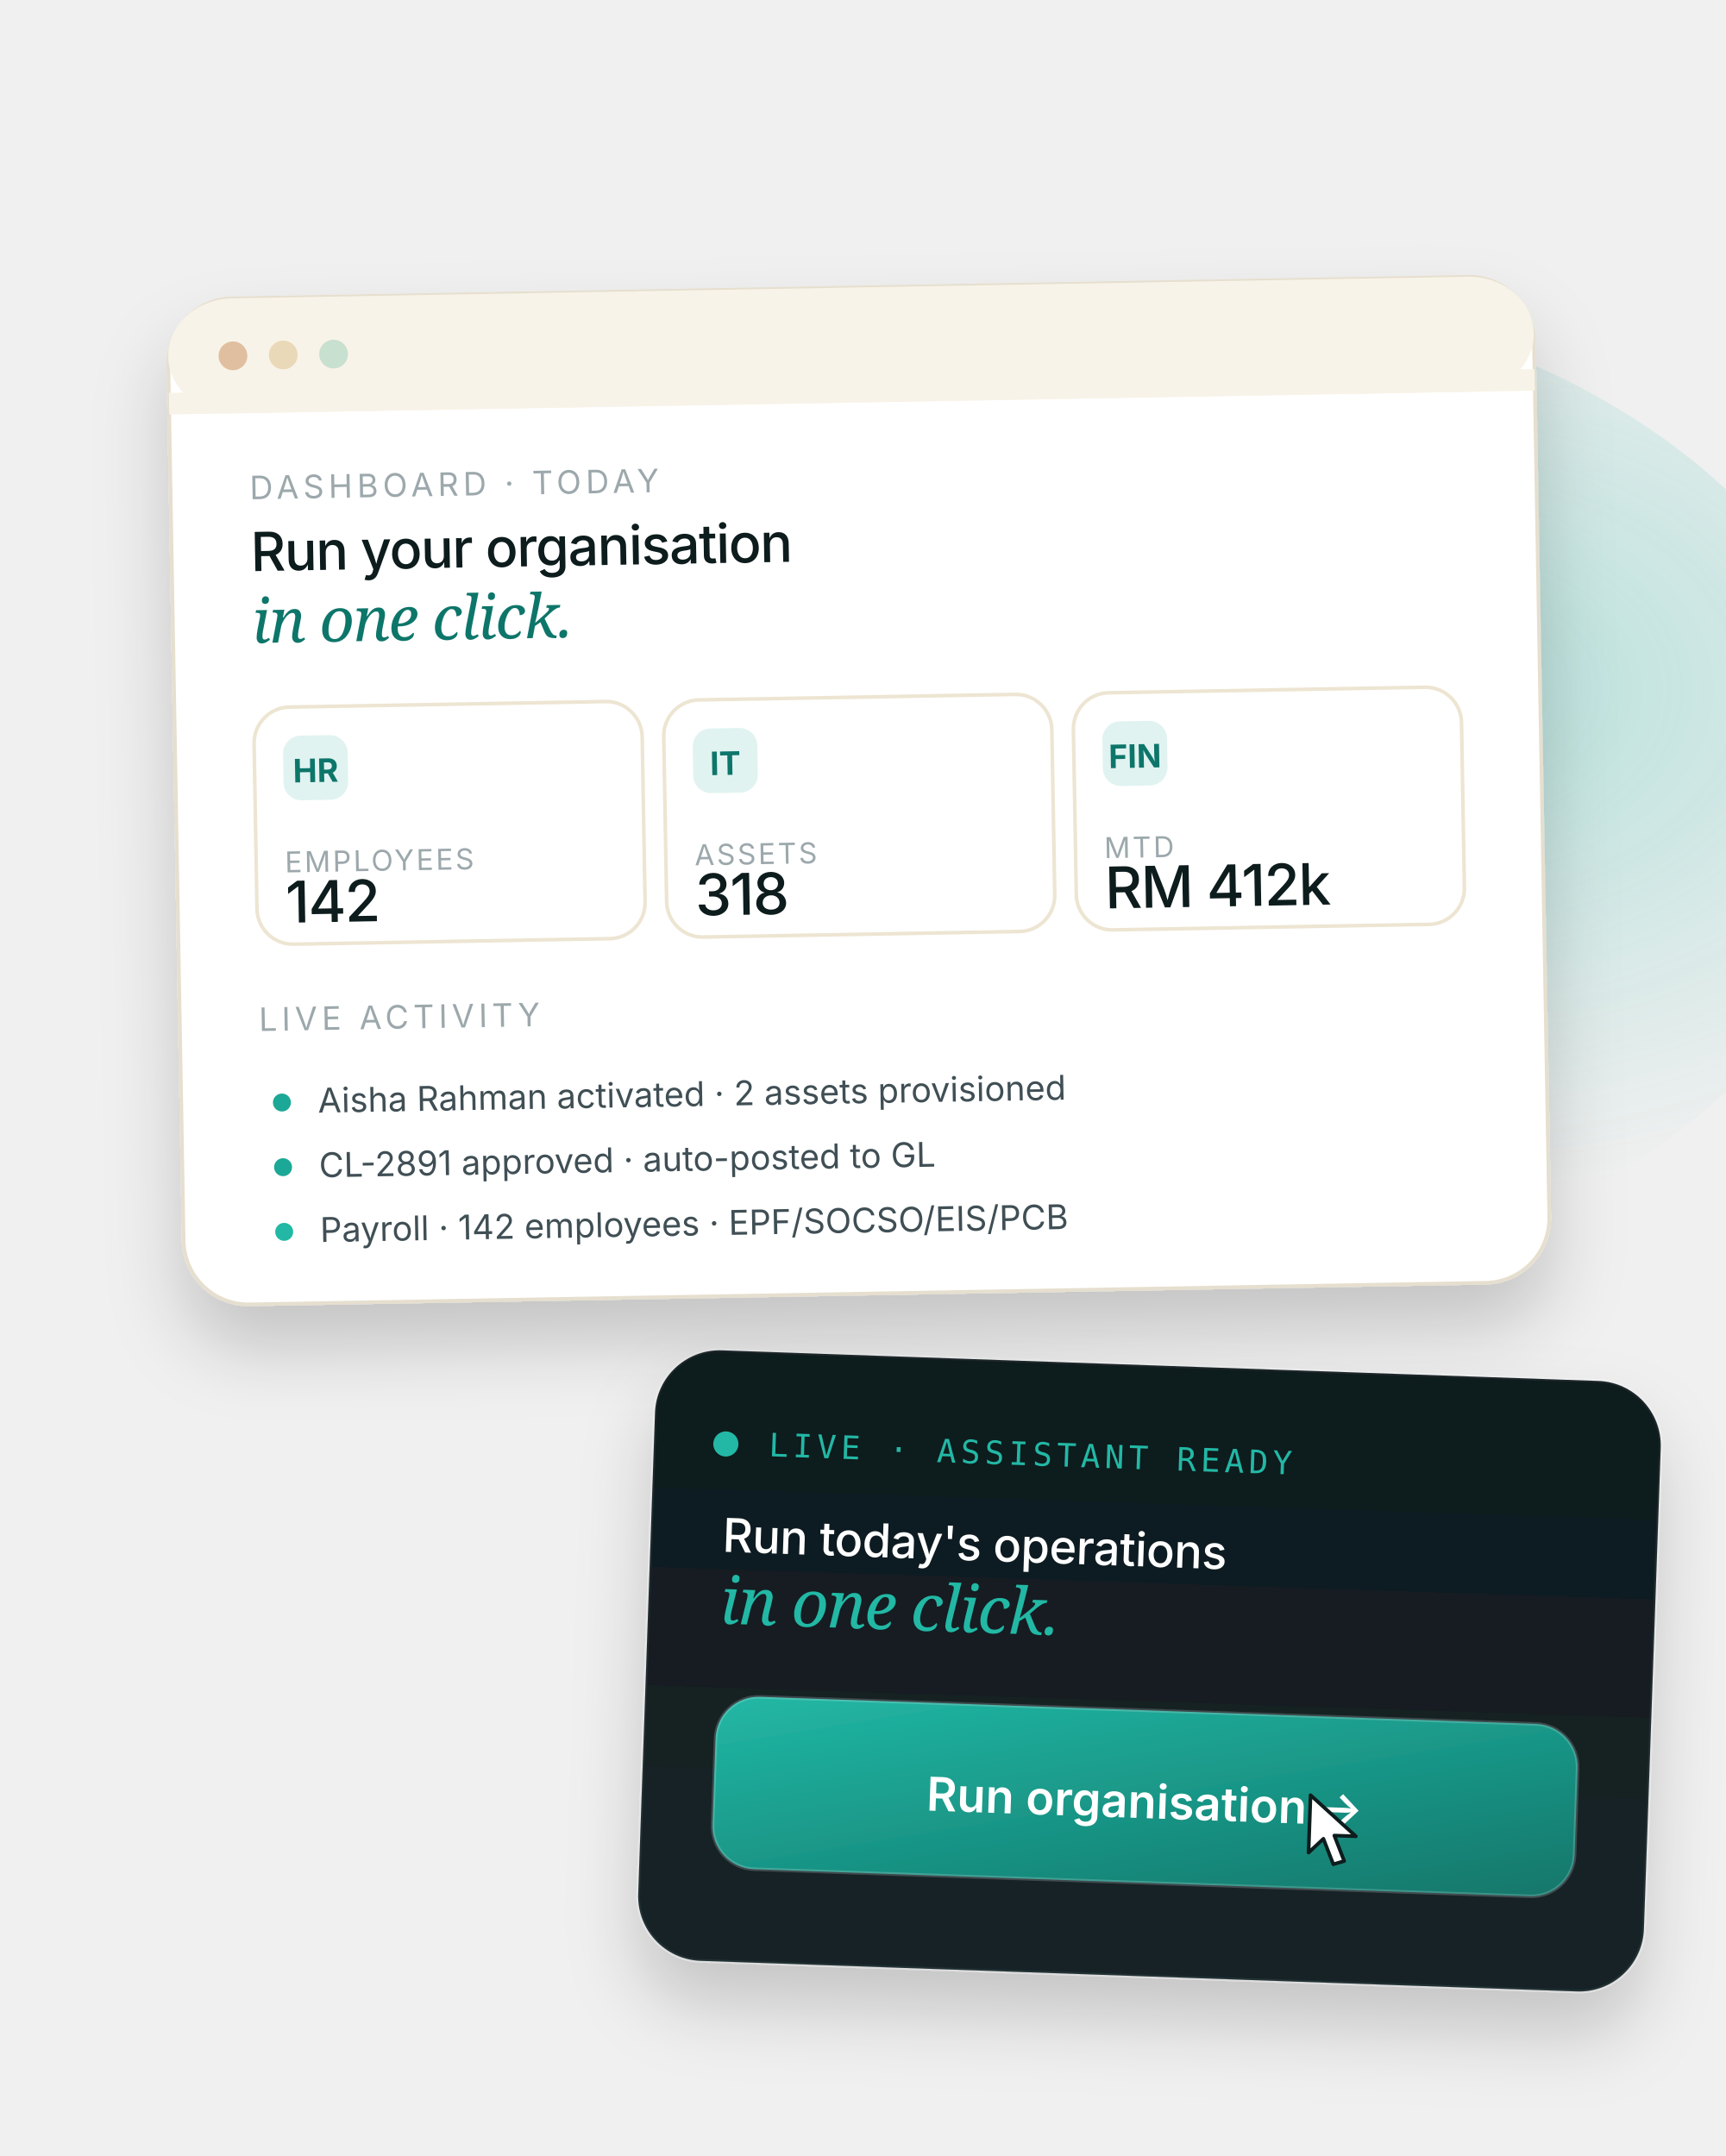
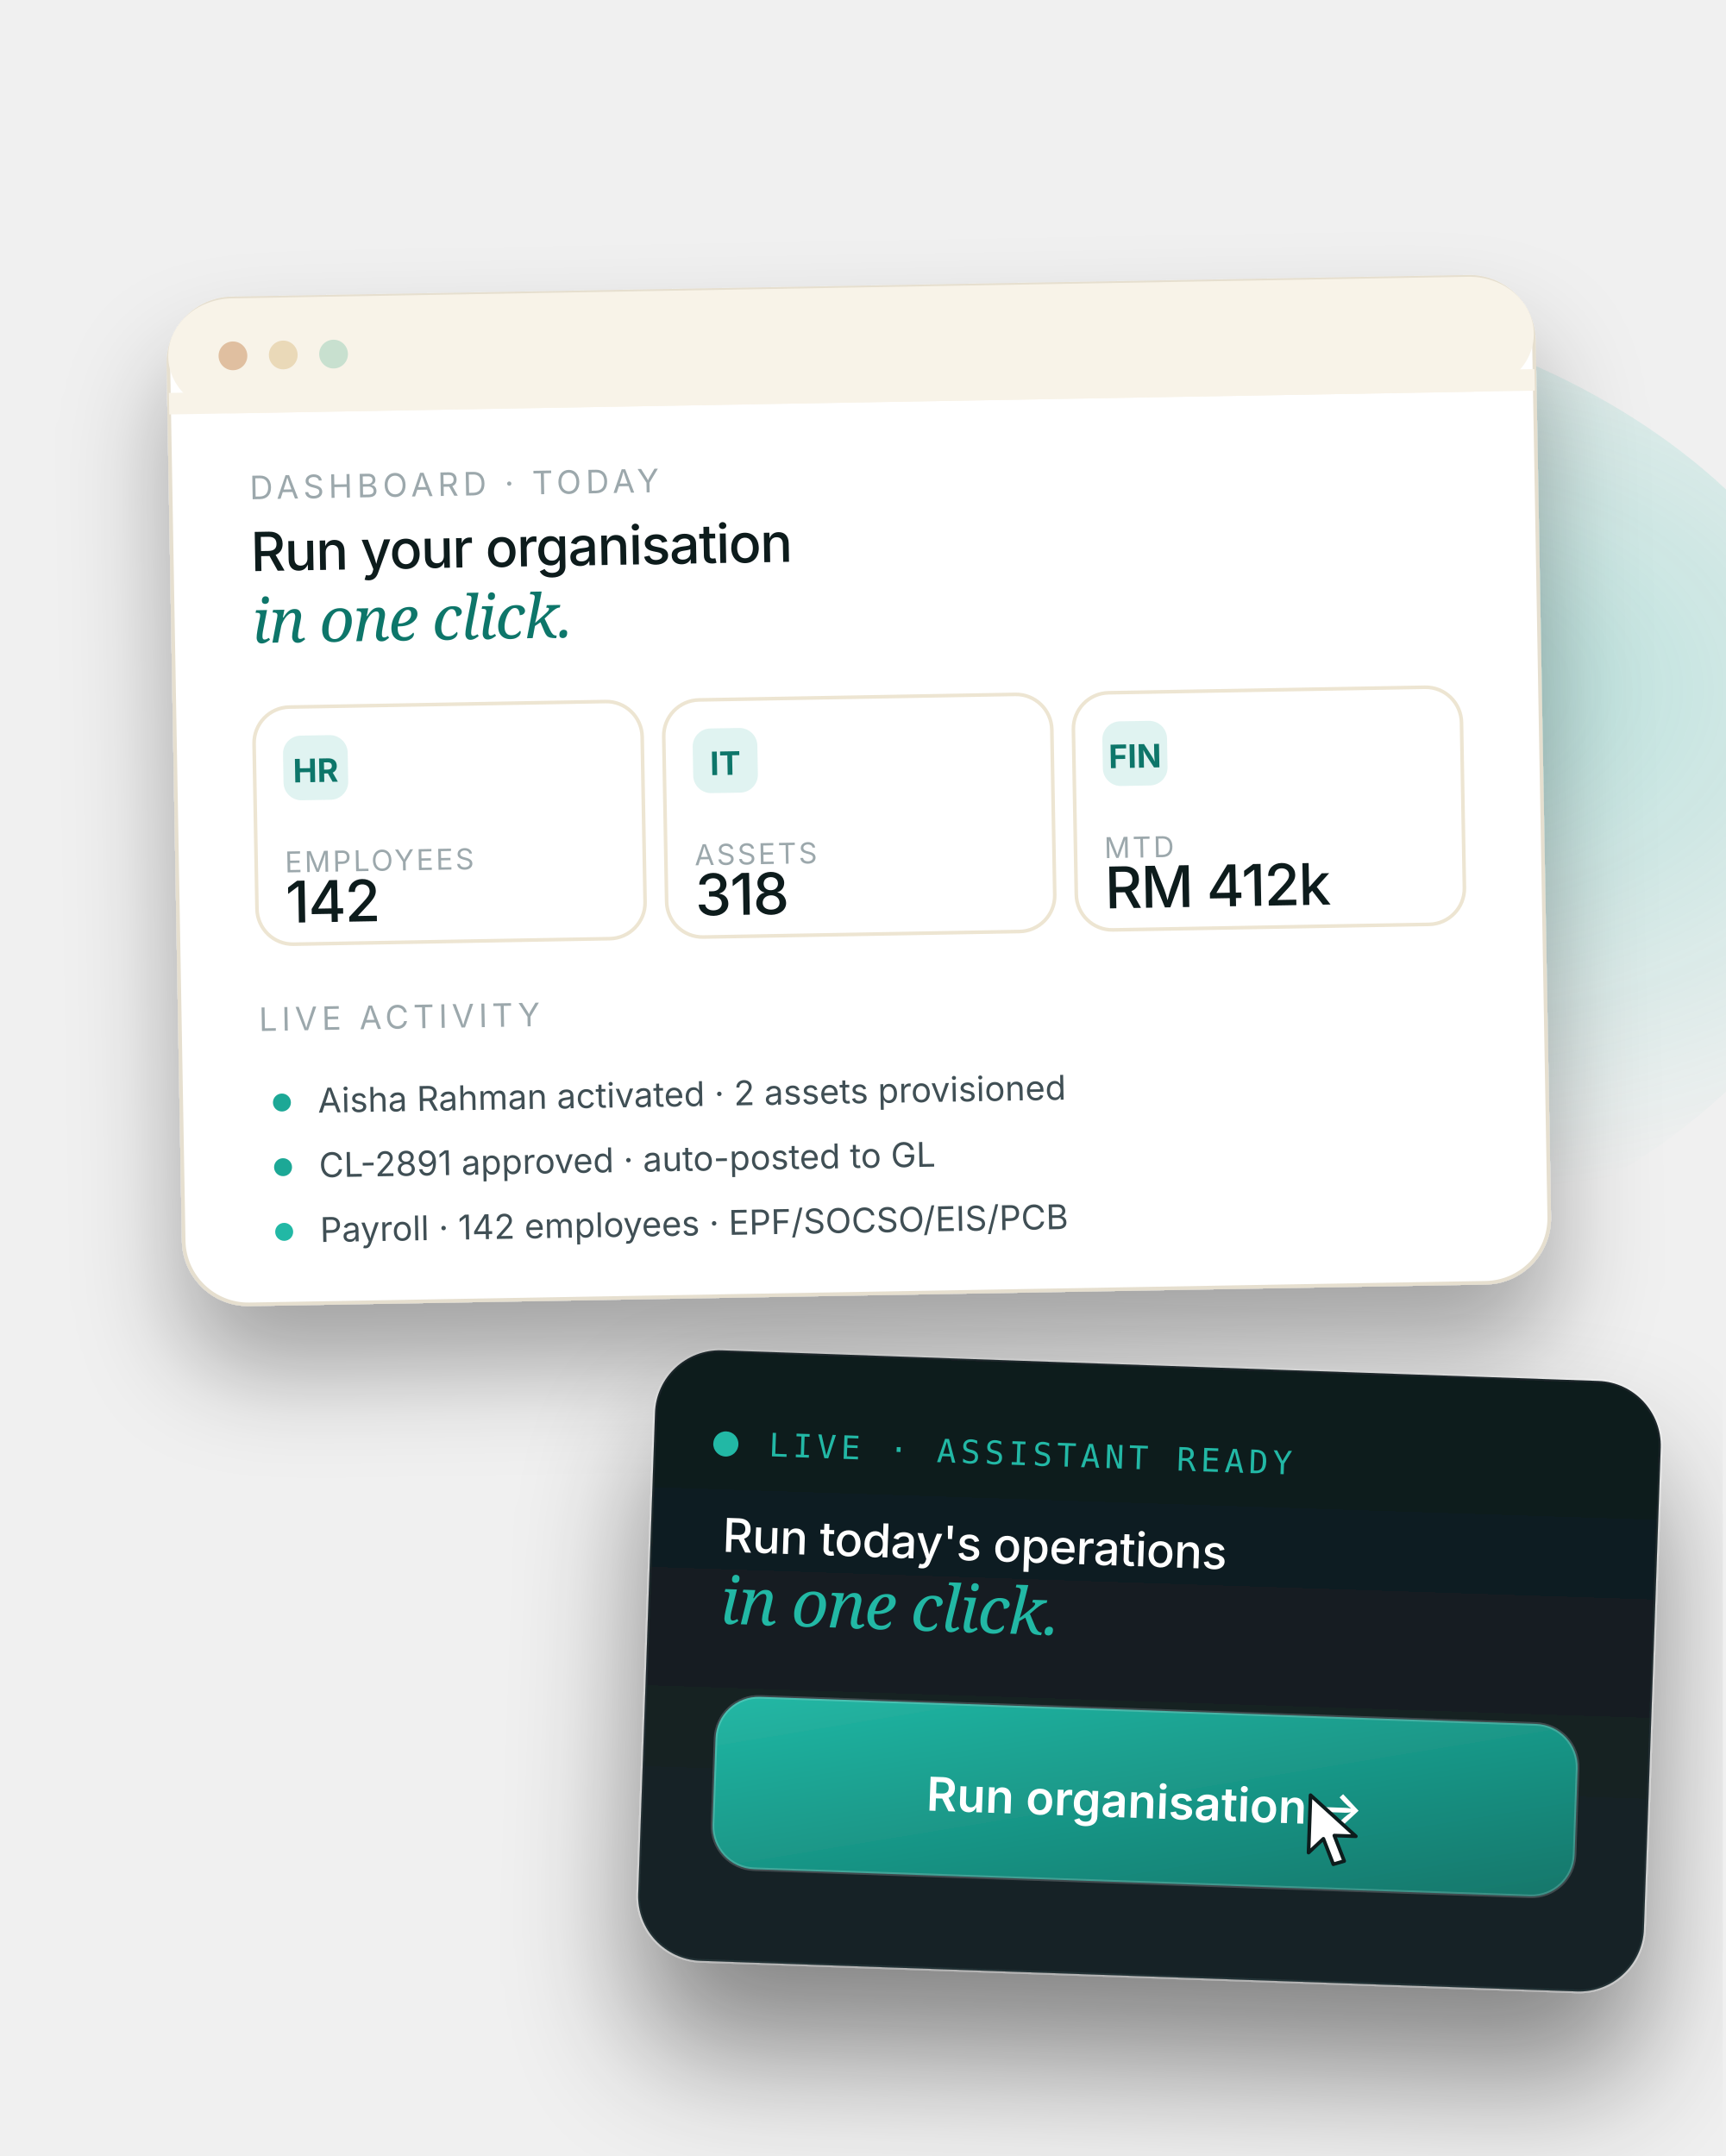
<svg xmlns="http://www.w3.org/2000/svg" viewBox="0 0 480 600" role="img" aria-labelledby="login-title login-desc" preserveAspectRatio="xMidYMid meet">
  <defs>
    <linearGradient id="lh-bg" x1="0" y1="0" x2="1" y2="1">
      <stop offset="0%" stop-color="#FAF7F2" stop-opacity="0" />
      <stop offset="100%" stop-color="#F3EDE0" stop-opacity="0" />
    </linearGradient>
    <linearGradient id="lh-teal" x1="0" y1="0" x2="1" y2="1">
      <stop offset="0%" stop-color="#22B8A5" />
      <stop offset="100%" stop-color="#11766A" />
    </linearGradient>
    <linearGradient id="lh-ink" x1="0" y1="0" x2="0" y2="1">
      <stop offset="0%" stop-color="#0F1A1D" />
      <stop offset="100%" stop-color="#162428" />
    </linearGradient>
    <radialGradient id="lh-glow" cx="0.7" cy="0.4" r="0.5">
      <stop offset="0%" stop-color="#22B8A5" stop-opacity="0.28" />
      <stop offset="100%" stop-color="#22B8A5" stop-opacity="0" />
    </radialGradient>
-     <filter id="lh-shadow" x="-20%" y="-20%" width="140%" height="140%">
-       <feGaussianBlur in="SourceAlpha" stdDeviation="10" />
-       <feOffset dx="0" dy="12" result="offset" />
-       <feComponentTransfer>
-         <feFuncA type="linear" slope="0.18" />
+     <filter id="lh-shadow" x="-30%" y="-30%" width="160%" height="160%">
+       <feGaussianBlur in="SourceAlpha" stdDeviation="14" />
+       <feOffset dx="0" dy="18" result="offset" />
+       <feComponentTransfer result="shadow">
+         <feFuncA type="linear" slope="0.32" />
      </feComponentTransfer>
      <feMerge>
-         <feMergeNode />
+         <feMergeNode in="shadow" />
+         <feMergeNode in="SourceGraphic" />
+       </feMerge>
+     </filter>
+     <filter id="lh-shadow-strong" x="-30%" y="-30%" width="160%" height="160%">
+       <feGaussianBlur in="SourceAlpha" stdDeviation="18" />
+       <feOffset dx="0" dy="24" result="offset" />
+       <feComponentTransfer result="shadow">
+         <feFuncA type="linear" slope="0.45" />
+       </feComponentTransfer>
+       <feMerge>
+         <feMergeNode in="shadow" />
        <feMergeNode in="SourceGraphic" />
      </feMerge>
    </filter>
  </defs>
  <rect width="480" height="600" fill="url(#lh-bg)" />
  <ellipse cx="320" cy="220" rx="200" ry="140" fill="url(#lh-glow)" />
  <g transform="rotate(-1 240 280)" filter="url(#lh-shadow)">
    <rect x="50" y="80" width="380" height="280" rx="18" fill="#FFFFFF" stroke="#E6DFCF" stroke-width="1" />
    <rect x="50" y="80" width="380" height="32" rx="18" fill="#F8F3E8" />
    <rect x="50" y="106" width="380" height="6" fill="#F8F3E8" />
    <circle cx="68" cy="96" r="4" fill="#E0BFA0" />
    <circle cx="82" cy="96" r="4" fill="#EAD9B8" />
    <circle cx="96" cy="96" r="4" fill="#C8E0CF" />
    <text x="72" y="136" font-family="Inter, system-ui, sans-serif" font-size="9" fill="#9CA8AC" letter-spacing="0.14em" text-anchor="start">DASHBOARD · TODAY</text>
    <text x="72" y="156" font-family="Inter, system-ui, sans-serif" font-size="15" font-weight="500" fill="#0F1A1D" letter-spacing="-0.02em" text-anchor="start">Run your organisation</text>
    <text x="72" y="176" font-family="'Instrument Serif', Georgia, serif" font-size="17" font-style="italic" fill="#11766A" letter-spacing="-0.02em" text-anchor="start">in one click.</text>
    <rect x="72" y="194" width="108" height="66" rx="10" fill="#FFFFFF" stroke="#EDE5D2" stroke-width="1" />
    <rect x="80" y="202" width="18" height="18" rx="5" fill="#1FA896" opacity="0.14" />
    <text x="89" y="215" font-family="Inter, system-ui, sans-serif" font-size="9" font-weight="700" fill="#11766A" text-anchor="middle">HR</text>
    <text x="80" y="240" font-family="Inter, system-ui, sans-serif" font-size="8" fill="#9CA8AC" letter-spacing="0.08em" text-anchor="start">EMPLOYEES</text>
    <text x="80" y="254" font-family="Inter, system-ui, sans-serif" font-size="16" font-weight="500" fill="#0F1A1D" letter-spacing="-0.02em" text-anchor="start">142</text>
    <rect x="186" y="194" width="108" height="66" rx="10" fill="#FFFFFF" stroke="#EDE5D2" stroke-width="1" />
    <rect x="194" y="202" width="18" height="18" rx="5" fill="#1FA896" opacity="0.14" />
    <text x="203" y="215" font-family="Inter, system-ui, sans-serif" font-size="9" font-weight="700" fill="#11766A" text-anchor="middle">IT</text>
    <text x="194" y="240" font-family="Inter, system-ui, sans-serif" font-size="8" fill="#9CA8AC" letter-spacing="0.08em" text-anchor="start">ASSETS</text>
    <text x="194" y="254" font-family="Inter, system-ui, sans-serif" font-size="16" font-weight="500" fill="#0F1A1D" letter-spacing="-0.02em" text-anchor="start">318</text>
    <rect x="300" y="194" width="108" height="66" rx="10" fill="#FFFFFF" stroke="#EDE5D2" stroke-width="1" />
    <rect x="308" y="202" width="18" height="18" rx="5" fill="#1FA896" opacity="0.14" />
    <text x="317" y="215" font-family="Inter, system-ui, sans-serif" font-size="9" font-weight="700" fill="#11766A" text-anchor="middle">FIN</text>
    <text x="308" y="240" font-family="Inter, system-ui, sans-serif" font-size="8" fill="#9CA8AC" letter-spacing="0.08em" text-anchor="start">MTD</text>
    <text x="308" y="254" font-family="Inter, system-ui, sans-serif" font-size="16" font-weight="500" fill="#0F1A1D" letter-spacing="-0.02em" text-anchor="start">RM 412k</text>
    <text x="72" y="284" font-family="Inter, system-ui, sans-serif" font-size="9" fill="#9CA8AC" letter-spacing="0.14em" text-anchor="start">LIVE ACTIVITY</text>
    <circle cx="78" cy="304" r="2.5" fill="#1FA896" />
    <text x="88" y="307" font-family="Inter, system-ui, sans-serif" font-size="9.5" fill="#3F4F54" text-anchor="start">Aisha Rahman activated · 2 assets provisioned</text>
    <circle cx="78" cy="322" r="2.5" fill="#1FA896" />
    <text x="88" y="325" font-family="Inter, system-ui, sans-serif" font-size="9.5" fill="#3F4F54" text-anchor="start">CL-2891 approved · auto-posted to GL</text>
    <circle cx="78" cy="340" r="2.5" fill="#22B8A5" />
    <text x="88" y="343" font-family="Inter, system-ui, sans-serif" font-size="9.5" fill="#3F4F54" text-anchor="start">Payroll · 142 employees · EPF/SOCSO/EIS/PCB</text>
  </g>
-   <g transform="rotate(2 320 460)" filter="url(#lh-shadow)">
+   <g transform="rotate(2 320 460)" filter="url(#lh-shadow-strong)">
    <rect x="180" y="380" width="280" height="170" rx="18" fill="url(#lh-ink)" />
    <rect x="180" y="380" width="280" height="170" rx="18" fill="none" stroke="#FFFFFF" stroke-opacity="0.06" stroke-width="1" />
    <circle cx="200" cy="406" r="3.5" fill="#22B8A5" />
    <text x="212" y="409" font-family="ui-monospace, 'JetBrains Mono', monospace" font-size="9" letter-spacing="0.14em" fill="#22B8A5" text-anchor="start">LIVE · ASSISTANT READY</text>
    <text x="200" y="436" font-family="Inter, system-ui, sans-serif" font-size="13" font-weight="500" fill="#FFFFFF" letter-spacing="-0.01em" text-anchor="start">Run today's operations</text>
    <text x="200" y="456" font-family="'Instrument Serif', Georgia, serif" font-size="18" font-style="italic" fill="#22B8A5" letter-spacing="-0.02em" text-anchor="start">in one click.</text>
    <rect x="200" y="476" width="240" height="48" rx="12" fill="url(#lh-teal)" />
    <rect x="200" y="476" width="240" height="48" rx="12" fill="none" stroke="#FFFFFF" stroke-opacity="0.18" stroke-width="1" />
    <text x="320" y="506" font-family="Inter, system-ui, sans-serif" font-size="13" font-weight="600" fill="#FFFFFF" text-anchor="middle">Run organisation →</text>
    <g transform="translate(366, 498)">
      <path d="M0 0 L0 16 L4 12 L7 19 L10 18 L7 11 L13 11 Z" fill="#FFFFFF" stroke="#0F1A1D" stroke-width="1" stroke-linejoin="round" />
    </g>
  </g>
</svg>
